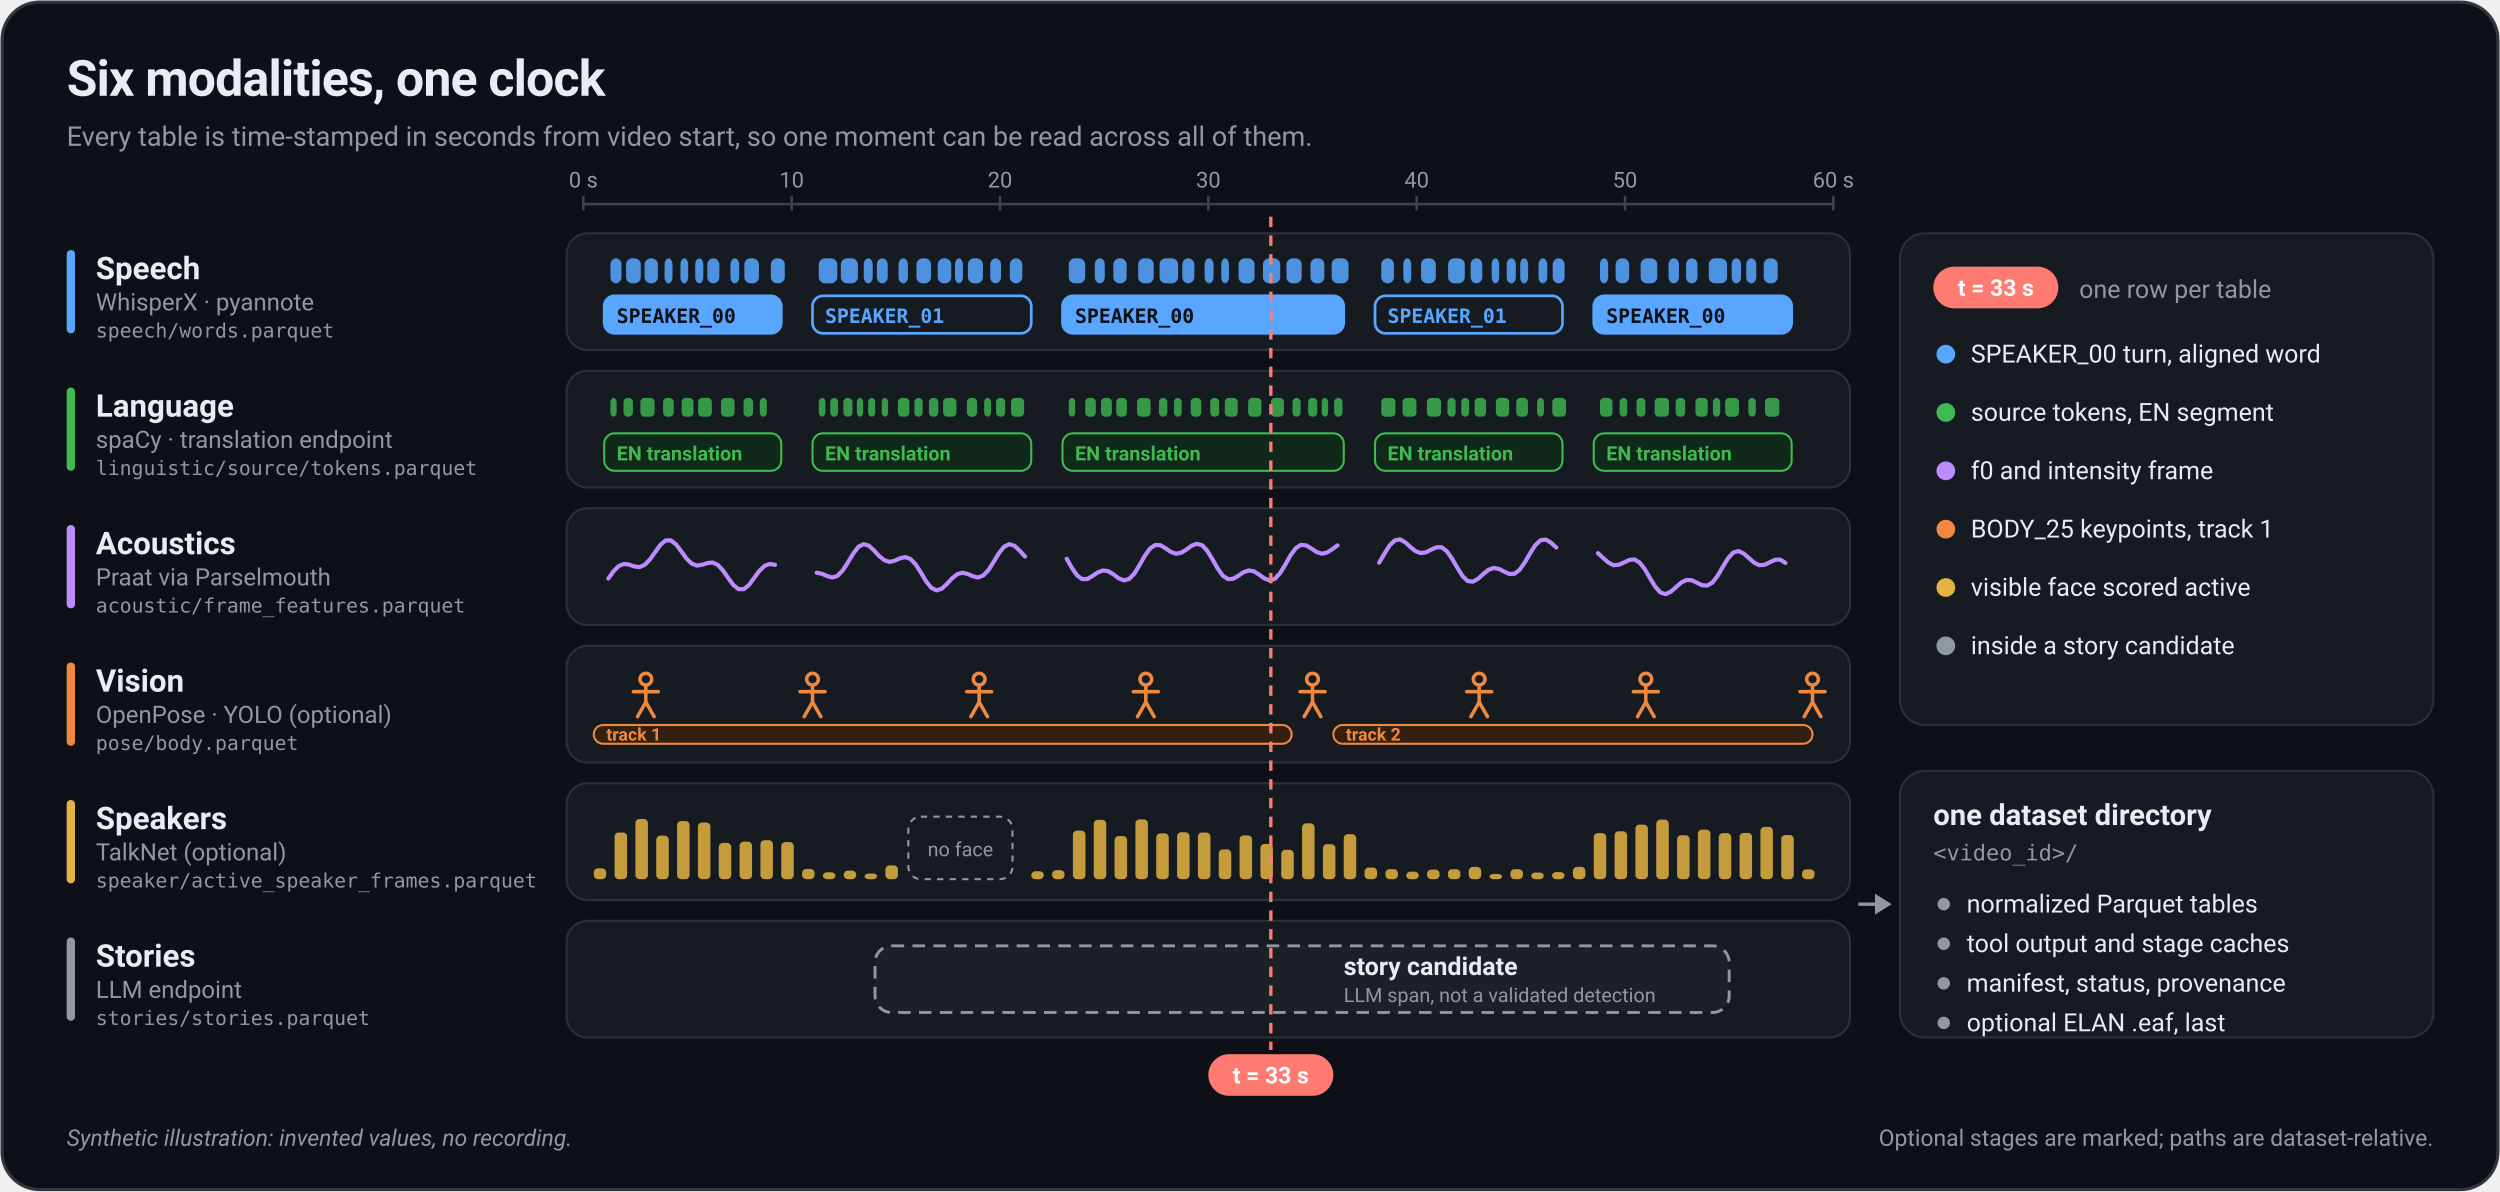
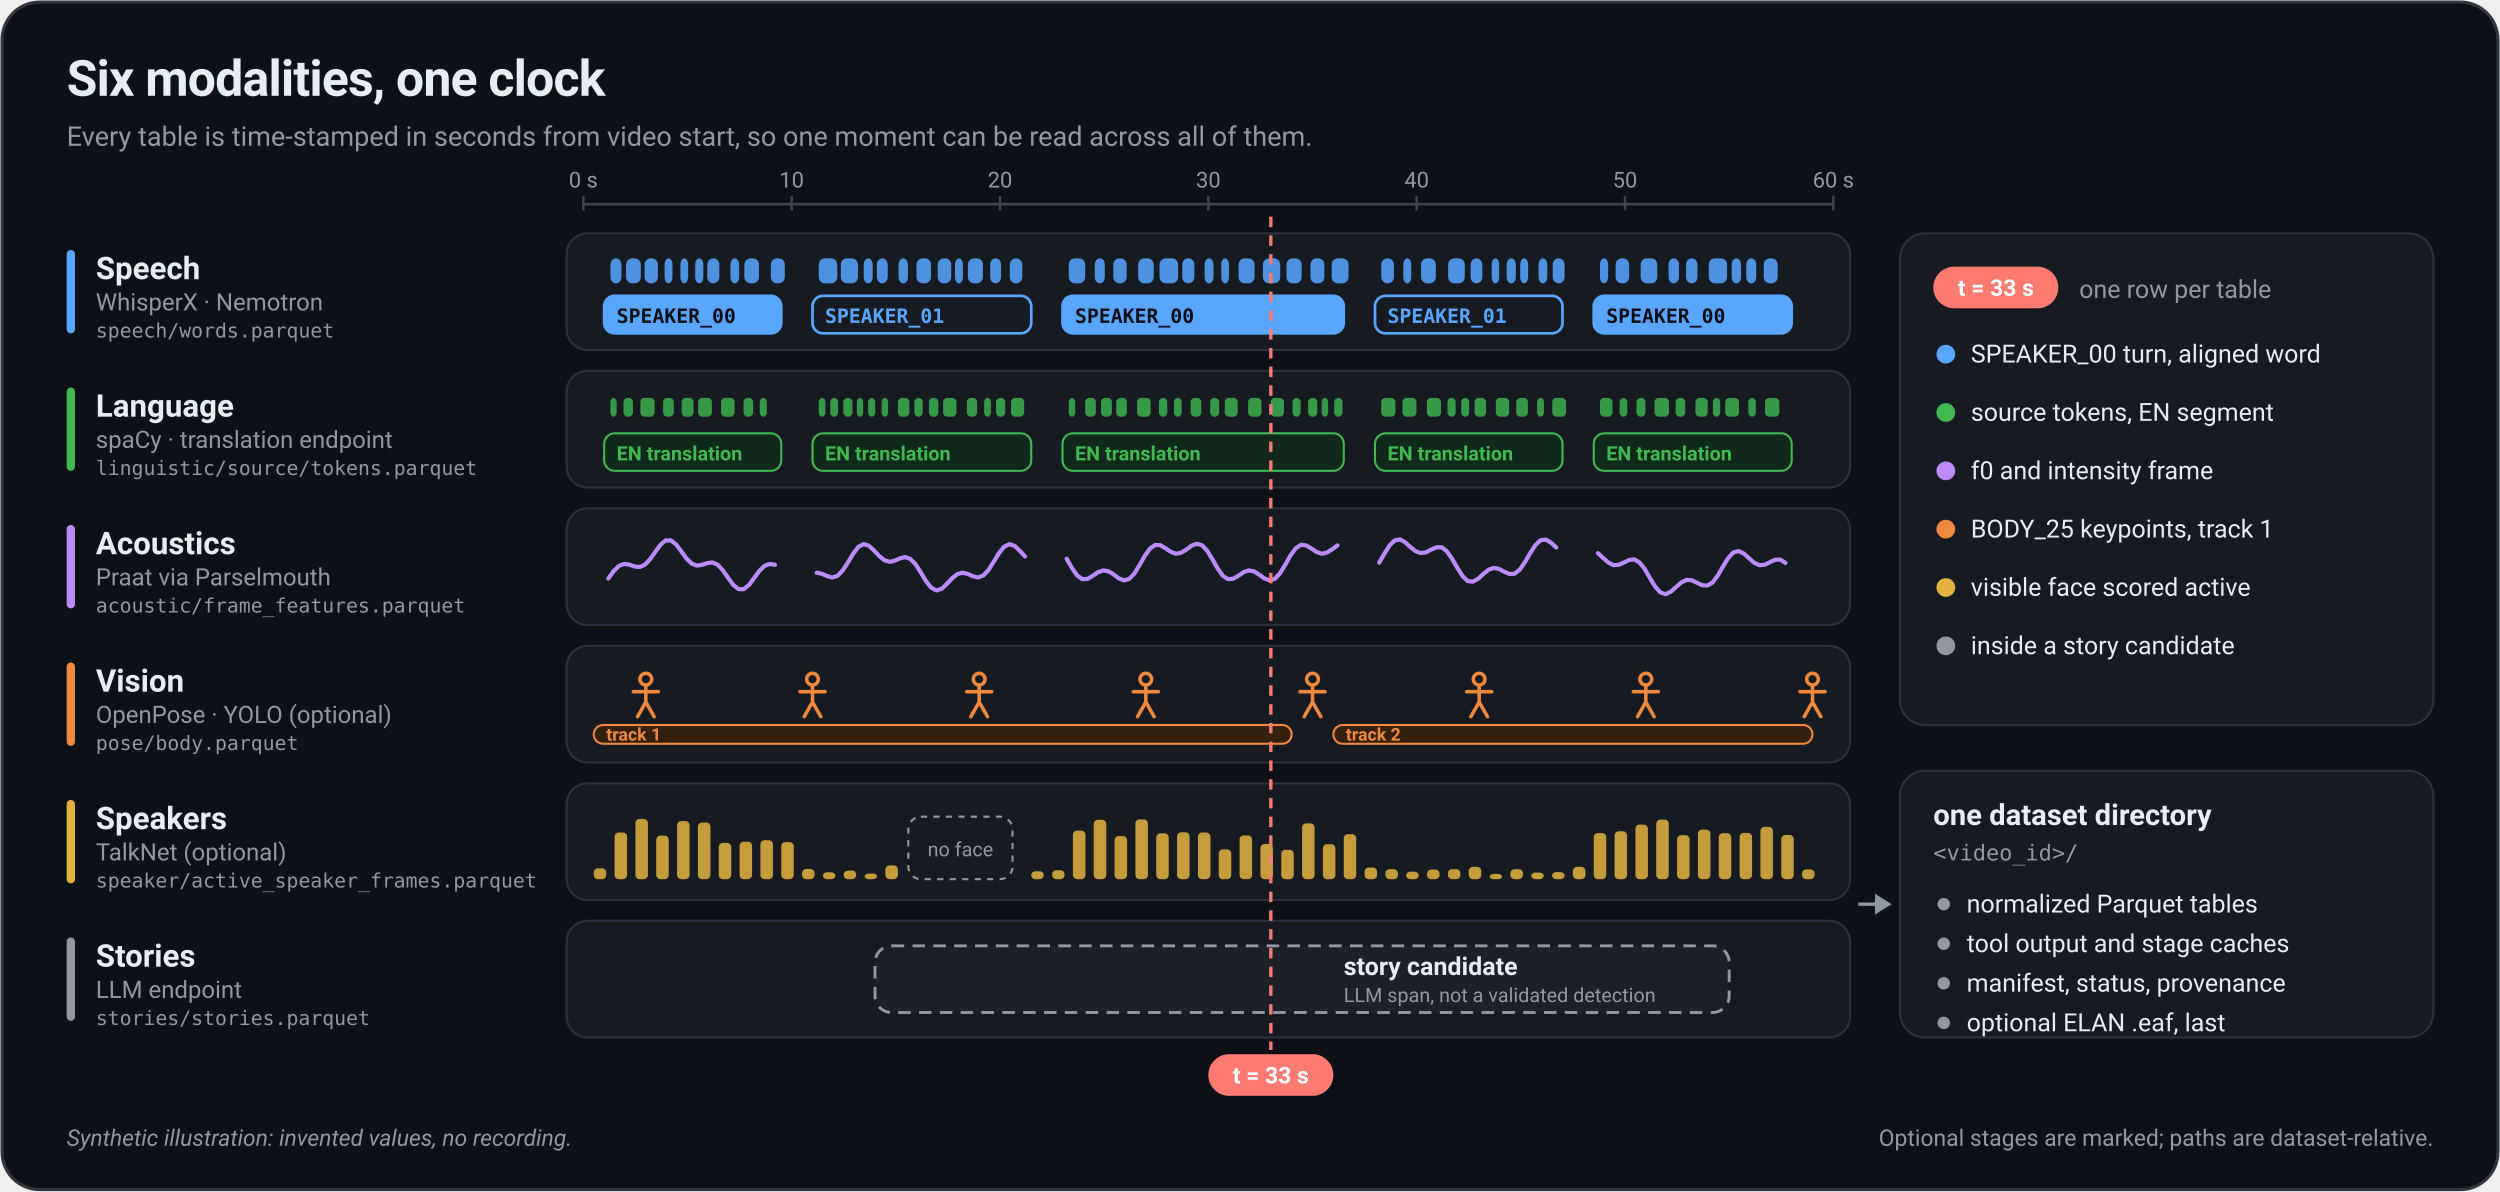
<svg xmlns="http://www.w3.org/2000/svg" viewBox="0 0 1200 572" width="1200" height="572" role="img" aria-labelledby="mod-t mod-d">
  <rect x="1" y="1" width="1198" height="570" rx="18" fill="#0d1117" stroke="#30363d" stroke-width="1.5" />
  <text x="32.0" y="46.0" font-family="system-ui, -apple-system, 'Segoe UI', Roboto, Helvetica, Arial, sans-serif" font-size="24" font-weight="700" fill="#e6edf3" text-anchor="start" letter-spacing="-0.4">Six modalities, one clock</text>
  <text x="32.0" y="70.0" font-family="system-ui, -apple-system, 'Segoe UI', Roboto, Helvetica, Arial, sans-serif" font-size="13" font-weight="400" fill="#9198a1" text-anchor="start">Every table is time-stamped in seconds from video start, so one moment can be read across all of them.</text>
  <path d="M280 98 H880" stroke="#3d444d" stroke-width="1.2" />
  <path d="M280 94 V101" stroke="#3d444d" stroke-width="1.2" />
  <text x="280.0" y="90.0" font-family="system-ui, -apple-system, 'Segoe UI', Roboto, Helvetica, Arial, sans-serif" font-size="10.5" font-weight="400" fill="#9198a1" text-anchor="middle">0 s</text>
  <path d="M380 94 V101" stroke="#3d444d" stroke-width="1.2" />
  <text x="380.0" y="90.0" font-family="system-ui, -apple-system, 'Segoe UI', Roboto, Helvetica, Arial, sans-serif" font-size="10.5" font-weight="400" fill="#9198a1" text-anchor="middle">10</text>
  <path d="M480 94 V101" stroke="#3d444d" stroke-width="1.2" />
  <text x="480.0" y="90.0" font-family="system-ui, -apple-system, 'Segoe UI', Roboto, Helvetica, Arial, sans-serif" font-size="10.5" font-weight="400" fill="#9198a1" text-anchor="middle">20</text>
  <path d="M580 94 V101" stroke="#3d444d" stroke-width="1.2" />
  <text x="580.0" y="90.0" font-family="system-ui, -apple-system, 'Segoe UI', Roboto, Helvetica, Arial, sans-serif" font-size="10.5" font-weight="400" fill="#9198a1" text-anchor="middle">30</text>
  <path d="M680 94 V101" stroke="#3d444d" stroke-width="1.2" />
  <text x="680.0" y="90.0" font-family="system-ui, -apple-system, 'Segoe UI', Roboto, Helvetica, Arial, sans-serif" font-size="10.5" font-weight="400" fill="#9198a1" text-anchor="middle">40</text>
  <path d="M780 94 V101" stroke="#3d444d" stroke-width="1.2" />
  <text x="780.0" y="90.0" font-family="system-ui, -apple-system, 'Segoe UI', Roboto, Helvetica, Arial, sans-serif" font-size="10.5" font-weight="400" fill="#9198a1" text-anchor="middle">50</text>
  <path d="M880 94 V101" stroke="#3d444d" stroke-width="1.2" />
  <text x="880.0" y="90.0" font-family="system-ui, -apple-system, 'Segoe UI', Roboto, Helvetica, Arial, sans-serif" font-size="10.5" font-weight="400" fill="#9198a1" text-anchor="middle">60 s</text>
  <rect x="32" y="120" width="4" height="40" rx="2" fill="#58a6ff" />
  <text x="46.0" y="134.0" font-family="system-ui, -apple-system, 'Segoe UI', Roboto, Helvetica, Arial, sans-serif" font-size="15" font-weight="700" fill="#e6edf3" text-anchor="start">Speech</text>
-   <text x="46.0" y="149.0" font-family="system-ui, -apple-system, 'Segoe UI', Roboto, Helvetica, Arial, sans-serif" font-size="11.5" font-weight="400" fill="#9198a1" text-anchor="start">WhisperX · pyannote</text>
+   <text x="46.0" y="149.0" font-family="system-ui, -apple-system, 'Segoe UI', Roboto, Helvetica, Arial, sans-serif" font-size="11.5" font-weight="400" fill="#9198a1" text-anchor="start">WhisperX · Nemotron</text>
  <text x="46.0" y="162.0" font-family="ui-monospace, SFMono-Regular, 'SF Mono', Menlo, Consolas, monospace" font-size="9.5" font-weight="400" fill="#9198a1" text-anchor="start">speech/words.parquet</text>
  <rect x="272" y="112" width="616" height="56" rx="10" fill="#161b22" stroke="#2a313c" stroke-width="1" />
  <rect x="293.0" y="124" width="5.3" height="12" rx="3" fill="#58a6ff" opacity="0.85" />
  <rect x="300.5" y="124" width="7.1" height="12" rx="3" fill="#58a6ff" opacity="0.85" />
  <rect x="309.4" y="124" width="6.4" height="12" rx="3" fill="#58a6ff" opacity="0.85" />
  <rect x="319.0" y="124" width="3.8" height="12" rx="3" fill="#58a6ff" opacity="0.85" />
  <rect x="326.6" y="124" width="3.7" height="12" rx="3" fill="#58a6ff" opacity="0.85" />
  <rect x="333.7" y="124" width="3.9" height="12" rx="3" fill="#58a6ff" opacity="0.85" />
  <rect x="339.5" y="124" width="5.8" height="12" rx="3" fill="#58a6ff" opacity="0.85" />
  <rect x="350.6" y="124" width="4.2" height="12" rx="3" fill="#58a6ff" opacity="0.85" />
  <rect x="357.3" y="124" width="7.0" height="12" rx="3" fill="#58a6ff" opacity="0.85" />
  <rect x="370.0" y="124" width="6.7" height="12" rx="3" fill="#58a6ff" opacity="0.85" />
  <rect x="290.0" y="142" width="85.0" height="18" rx="5" fill="#58a6ff" stroke="#58a6ff" stroke-width="1.3" />
  <text x="296.0" y="155.0" font-family="ui-monospace, SFMono-Regular, 'SF Mono', Menlo, Consolas, monospace" font-size="9.5" font-weight="700" fill="#0d1117" text-anchor="start">SPEAKER_00</text>
  <rect x="393.0" y="124" width="8.9" height="12" rx="3" fill="#58a6ff" opacity="0.85" />
  <rect x="403.6" y="124" width="8.2" height="12" rx="3" fill="#58a6ff" opacity="0.85" />
  <rect x="414.6" y="124" width="4.3" height="12" rx="3" fill="#58a6ff" opacity="0.85" />
  <rect x="420.9" y="124" width="5.2" height="12" rx="3" fill="#58a6ff" opacity="0.85" />
  <rect x="431.3" y="124" width="4.5" height="12" rx="3" fill="#58a6ff" opacity="0.85" />
  <rect x="439.9" y="124" width="7.0" height="12" rx="3" fill="#58a6ff" opacity="0.85" />
  <rect x="450.1" y="124" width="6.5" height="12" rx="3" fill="#58a6ff" opacity="0.85" />
  <rect x="458.4" y="124" width="3.8" height="12" rx="3" fill="#58a6ff" opacity="0.85" />
  <rect x="464.6" y="124" width="7.2" height="12" rx="3" fill="#58a6ff" opacity="0.85" />
  <rect x="475.3" y="124" width="5.2" height="12" rx="3" fill="#58a6ff" opacity="0.85" />
  <rect x="484.7" y="124" width="6.0" height="12" rx="3" fill="#58a6ff" opacity="0.85" />
  <rect x="390.0" y="142" width="105.0" height="18" rx="5" fill="none" stroke="#58a6ff" stroke-width="1.3" />
  <text x="396.0" y="155.0" font-family="ui-monospace, SFMono-Regular, 'SF Mono', Menlo, Consolas, monospace" font-size="9.5" font-weight="700" fill="#58a6ff" text-anchor="start">SPEAKER_01</text>
  <rect x="513.0" y="124" width="7.9" height="12" rx="3" fill="#58a6ff" opacity="0.85" />
  <rect x="525.5" y="124" width="4.8" height="12" rx="3" fill="#58a6ff" opacity="0.85" />
  <rect x="534.4" y="124" width="6.4" height="12" rx="3" fill="#58a6ff" opacity="0.85" />
  <rect x="546.3" y="124" width="7.5" height="12" rx="3" fill="#58a6ff" opacity="0.85" />
  <rect x="556.6" y="124" width="8.9" height="12" rx="3" fill="#58a6ff" opacity="0.85" />
  <rect x="567.5" y="124" width="5.8" height="12" rx="3" fill="#58a6ff" opacity="0.85" />
  <rect x="578.2" y="124" width="4.3" height="12" rx="3" fill="#58a6ff" opacity="0.85" />
  <rect x="586.2" y="124" width="3.7" height="12" rx="3" fill="#58a6ff" opacity="0.85" />
  <rect x="594.5" y="124" width="7.7" height="12" rx="3" fill="#58a6ff" opacity="0.85" />
  <rect x="606.2" y="124" width="8.3" height="12" rx="3" fill="#58a6ff" opacity="0.85" />
  <rect x="617.5" y="124" width="7.3" height="12" rx="3" fill="#58a6ff" opacity="0.85" />
  <rect x="629.0" y="124" width="6.7" height="12" rx="3" fill="#58a6ff" opacity="0.85" />
  <rect x="639.2" y="124" width="8.1" height="12" rx="3" fill="#58a6ff" opacity="0.85" />
  <rect x="510.0" y="142" width="135.0" height="18" rx="5" fill="#58a6ff" stroke="#58a6ff" stroke-width="1.3" />
  <text x="516.0" y="155.0" font-family="ui-monospace, SFMono-Regular, 'SF Mono', Menlo, Consolas, monospace" font-size="9.5" font-weight="700" fill="#0d1117" text-anchor="start">SPEAKER_00</text>
  <rect x="663.0" y="124" width="6.1" height="12" rx="3" fill="#58a6ff" opacity="0.85" />
  <rect x="673.6" y="124" width="3.8" height="12" rx="3" fill="#58a6ff" opacity="0.85" />
  <rect x="682.1" y="124" width="7.1" height="12" rx="3" fill="#58a6ff" opacity="0.85" />
  <rect x="695.1" y="124" width="8.0" height="12" rx="3" fill="#58a6ff" opacity="0.85" />
  <rect x="705.9" y="124" width="5.6" height="12" rx="3" fill="#58a6ff" opacity="0.85" />
  <rect x="716.0" y="124" width="3.6" height="12" rx="3" fill="#58a6ff" opacity="0.85" />
  <rect x="723.2" y="124" width="4.4" height="12" rx="3" fill="#58a6ff" opacity="0.85" />
  <rect x="729.7" y="124" width="3.8" height="12" rx="3" fill="#58a6ff" opacity="0.85" />
  <rect x="738.5" y="124" width="4.2" height="12" rx="3" fill="#58a6ff" opacity="0.85" />
  <rect x="745.3" y="124" width="5.7" height="12" rx="3" fill="#58a6ff" opacity="0.85" />
  <rect x="660.0" y="142" width="90.0" height="18" rx="5" fill="none" stroke="#58a6ff" stroke-width="1.3" />
  <text x="666.0" y="155.0" font-family="ui-monospace, SFMono-Regular, 'SF Mono', Menlo, Consolas, monospace" font-size="9.5" font-weight="700" fill="#58a6ff" text-anchor="start">SPEAKER_01</text>
  <rect x="768.0" y="124" width="3.9" height="12" rx="3" fill="#58a6ff" opacity="0.85" />
  <rect x="775.5" y="124" width="6.5" height="12" rx="3" fill="#58a6ff" opacity="0.85" />
  <rect x="787.5" y="124" width="8.0" height="12" rx="3" fill="#58a6ff" opacity="0.85" />
  <rect x="800.9" y="124" width="5.0" height="12" rx="3" fill="#58a6ff" opacity="0.85" />
  <rect x="809.3" y="124" width="5.5" height="12" rx="3" fill="#58a6ff" opacity="0.85" />
  <rect x="820.2" y="124" width="8.8" height="12" rx="3" fill="#58a6ff" opacity="0.85" />
  <rect x="831.2" y="124" width="4.5" height="12" rx="3" fill="#58a6ff" opacity="0.85" />
  <rect x="838.2" y="124" width="4.8" height="12" rx="3" fill="#58a6ff" opacity="0.85" />
  <rect x="846.6" y="124" width="6.7" height="12" rx="3" fill="#58a6ff" opacity="0.85" />
  <rect x="765.0" y="142" width="95.0" height="18" rx="5" fill="#58a6ff" stroke="#58a6ff" stroke-width="1.3" />
  <text x="771.0" y="155.0" font-family="ui-monospace, SFMono-Regular, 'SF Mono', Menlo, Consolas, monospace" font-size="9.5" font-weight="700" fill="#0d1117" text-anchor="start">SPEAKER_00</text>
  <rect x="32" y="186" width="4" height="40" rx="2" fill="#3fb950" />
  <text x="46.0" y="200.0" font-family="system-ui, -apple-system, 'Segoe UI', Roboto, Helvetica, Arial, sans-serif" font-size="15" font-weight="700" fill="#e6edf3" text-anchor="start">Language</text>
  <text x="46.0" y="215.0" font-family="system-ui, -apple-system, 'Segoe UI', Roboto, Helvetica, Arial, sans-serif" font-size="11.5" font-weight="400" fill="#9198a1" text-anchor="start">spaCy · translation endpoint</text>
  <text x="46.0" y="228.0" font-family="ui-monospace, SFMono-Regular, 'SF Mono', Menlo, Consolas, monospace" font-size="9.5" font-weight="400" fill="#9198a1" text-anchor="start">linguistic/source/tokens.parquet</text>
  <rect x="272" y="178" width="616" height="56" rx="10" fill="#161b22" stroke="#2a313c" stroke-width="1" />
  <rect x="293.0" y="191" width="3.0" height="9" rx="2" fill="#3fb950" opacity="0.8" />
  <rect x="299.3" y="191" width="4.5" height="9" rx="2" fill="#3fb950" opacity="0.8" />
  <rect x="307.4" y="191" width="6.8" height="9" rx="2" fill="#3fb950" opacity="0.8" />
  <rect x="318.3" y="191" width="5.1" height="9" rx="2" fill="#3fb950" opacity="0.8" />
  <rect x="327.2" y="191" width="5.7" height="9" rx="2" fill="#3fb950" opacity="0.8" />
  <rect x="335.1" y="191" width="6.6" height="9" rx="2" fill="#3fb950" opacity="0.8" />
  <rect x="346.1" y="191" width="6.5" height="9" rx="2" fill="#3fb950" opacity="0.8" />
  <rect x="356.9" y="191" width="4.6" height="9" rx="2" fill="#3fb950" opacity="0.8" />
  <rect x="364.7" y="191" width="3.4" height="9" rx="2" fill="#3fb950" opacity="0.8" />
  <rect x="290.0" y="208" width="85.0" height="18" rx="5" fill="#10291a" stroke="#3fb950" stroke-width="1" />
  <text x="296.0" y="221.0" font-family="system-ui, -apple-system, 'Segoe UI', Roboto, Helvetica, Arial, sans-serif" font-size="9.5" font-weight="600" fill="#3fb950" text-anchor="start">EN translation</text>
  <rect x="393.0" y="191" width="3.2" height="9" rx="2" fill="#3fb950" opacity="0.8" />
  <rect x="398.5" y="191" width="3.8" height="9" rx="2" fill="#3fb950" opacity="0.8" />
  <rect x="404.8" y="191" width="4.4" height="9" rx="2" fill="#3fb950" opacity="0.8" />
  <rect x="411.3" y="191" width="3.0" height="9" rx="2" fill="#3fb950" opacity="0.8" />
  <rect x="416.7" y="191" width="3.4" height="9" rx="2" fill="#3fb950" opacity="0.8" />
  <rect x="423.2" y="191" width="3.1" height="9" rx="2" fill="#3fb950" opacity="0.8" />
  <rect x="431.0" y="191" width="5.5" height="9" rx="2" fill="#3fb950" opacity="0.8" />
  <rect x="438.9" y="191" width="4.0" height="9" rx="2" fill="#3fb950" opacity="0.8" />
  <rect x="445.9" y="191" width="4.5" height="9" rx="2" fill="#3fb950" opacity="0.8" />
  <rect x="452.7" y="191" width="6.4" height="9" rx="2" fill="#3fb950" opacity="0.8" />
  <rect x="464.1" y="191" width="4.9" height="9" rx="2" fill="#3fb950" opacity="0.8" />
  <rect x="472.4" y="191" width="3.3" height="9" rx="2" fill="#3fb950" opacity="0.8" />
  <rect x="478.1" y="191" width="4.4" height="9" rx="2" fill="#3fb950" opacity="0.8" />
  <rect x="485.3" y="191" width="6.3" height="9" rx="2" fill="#3fb950" opacity="0.8" />
  <rect x="390.0" y="208" width="105.0" height="18" rx="5" fill="#10291a" stroke="#3fb950" stroke-width="1" />
  <text x="396.0" y="221.0" font-family="system-ui, -apple-system, 'Segoe UI', Roboto, Helvetica, Arial, sans-serif" font-size="9.5" font-weight="600" fill="#3fb950" text-anchor="start">EN translation</text>
  <rect x="513.0" y="191" width="3.1" height="9" rx="2" fill="#3fb950" opacity="0.8" />
  <rect x="520.9" y="191" width="5.1" height="9" rx="2" fill="#3fb950" opacity="0.8" />
  <rect x="528.5" y="191" width="5.2" height="9" rx="2" fill="#3fb950" opacity="0.8" />
  <rect x="535.8" y="191" width="5.1" height="9" rx="2" fill="#3fb950" opacity="0.8" />
  <rect x="545.8" y="191" width="6.5" height="9" rx="2" fill="#3fb950" opacity="0.8" />
  <rect x="556.3" y="191" width="4.0" height="9" rx="2" fill="#3fb950" opacity="0.8" />
  <rect x="563.5" y="191" width="3.7" height="9" rx="2" fill="#3fb950" opacity="0.8" />
  <rect x="571.5" y="191" width="5.1" height="9" rx="2" fill="#3fb950" opacity="0.8" />
  <rect x="580.9" y="191" width="4.3" height="9" rx="2" fill="#3fb950" opacity="0.8" />
  <rect x="587.9" y="191" width="6.2" height="9" rx="2" fill="#3fb950" opacity="0.8" />
  <rect x="599.1" y="191" width="6.4" height="9" rx="2" fill="#3fb950" opacity="0.8" />
  <rect x="610.0" y="191" width="6.3" height="9" rx="2" fill="#3fb950" opacity="0.8" />
  <rect x="620.4" y="191" width="3.9" height="9" rx="2" fill="#3fb950" opacity="0.8" />
  <rect x="627.9" y="191" width="4.4" height="9" rx="2" fill="#3fb950" opacity="0.8" />
  <rect x="634.4" y="191" width="3.1" height="9" rx="2" fill="#3fb950" opacity="0.8" />
  <rect x="640.4" y="191" width="4.0" height="9" rx="2" fill="#3fb950" opacity="0.8" />
  <rect x="510.0" y="208" width="135.0" height="18" rx="5" fill="#10291a" stroke="#3fb950" stroke-width="1" />
  <text x="516.0" y="221.0" font-family="system-ui, -apple-system, 'Segoe UI', Roboto, Helvetica, Arial, sans-serif" font-size="9.5" font-weight="600" fill="#3fb950" text-anchor="start">EN translation</text>
  <rect x="663.0" y="191" width="6.8" height="9" rx="2" fill="#3fb950" opacity="0.8" />
  <rect x="673.2" y="191" width="6.7" height="9" rx="2" fill="#3fb950" opacity="0.8" />
  <rect x="684.9" y="191" width="6.8" height="9" rx="2" fill="#3fb950" opacity="0.8" />
  <rect x="694.8" y="191" width="3.9" height="9" rx="2" fill="#3fb950" opacity="0.8" />
  <rect x="701.4" y="191" width="3.8" height="9" rx="2" fill="#3fb950" opacity="0.8" />
  <rect x="707.8" y="191" width="5.5" height="9" rx="2" fill="#3fb950" opacity="0.8" />
  <rect x="718.0" y="191" width="6.4" height="9" rx="2" fill="#3fb950" opacity="0.8" />
  <rect x="727.8" y="191" width="5.6" height="9" rx="2" fill="#3fb950" opacity="0.8" />
  <rect x="737.8" y="191" width="3.3" height="9" rx="2" fill="#3fb950" opacity="0.8" />
  <rect x="745.1" y="191" width="6.6" height="9" rx="2" fill="#3fb950" opacity="0.8" />
  <rect x="660.0" y="208" width="90.0" height="18" rx="5" fill="#10291a" stroke="#3fb950" stroke-width="1" />
  <text x="666.0" y="221.0" font-family="system-ui, -apple-system, 'Segoe UI', Roboto, Helvetica, Arial, sans-serif" font-size="9.5" font-weight="600" fill="#3fb950" text-anchor="start">EN translation</text>
  <rect x="768.0" y="191" width="6.0" height="9" rx="2" fill="#3fb950" opacity="0.8" />
  <rect x="777.4" y="191" width="3.7" height="9" rx="2" fill="#3fb950" opacity="0.8" />
  <rect x="785.5" y="191" width="4.3" height="9" rx="2" fill="#3fb950" opacity="0.8" />
  <rect x="794.2" y="191" width="6.9" height="9" rx="2" fill="#3fb950" opacity="0.8" />
  <rect x="804.3" y="191" width="4.6" height="9" rx="2" fill="#3fb950" opacity="0.8" />
  <rect x="813.8" y="191" width="5.9" height="9" rx="2" fill="#3fb950" opacity="0.8" />
  <rect x="822.2" y="191" width="3.5" height="9" rx="2" fill="#3fb950" opacity="0.8" />
  <rect x="828.1" y="191" width="6.6" height="9" rx="2" fill="#3fb950" opacity="0.8" />
  <rect x="839.2" y="191" width="3.6" height="9" rx="2" fill="#3fb950" opacity="0.8" />
  <rect x="847.2" y="191" width="6.9" height="9" rx="2" fill="#3fb950" opacity="0.8" />
  <rect x="765.0" y="208" width="95.0" height="18" rx="5" fill="#10291a" stroke="#3fb950" stroke-width="1" />
  <text x="771.0" y="221.0" font-family="system-ui, -apple-system, 'Segoe UI', Roboto, Helvetica, Arial, sans-serif" font-size="9.5" font-weight="600" fill="#3fb950" text-anchor="start">EN translation</text>
  <rect x="32" y="252" width="4" height="40" rx="2" fill="#bc8cff" />
  <text x="46.0" y="266.0" font-family="system-ui, -apple-system, 'Segoe UI', Roboto, Helvetica, Arial, sans-serif" font-size="15" font-weight="700" fill="#e6edf3" text-anchor="start">Acoustics</text>
  <text x="46.0" y="281.0" font-family="system-ui, -apple-system, 'Segoe UI', Roboto, Helvetica, Arial, sans-serif" font-size="11.5" font-weight="400" fill="#9198a1" text-anchor="start">Praat via Parselmouth</text>
  <text x="46.0" y="294.0" font-family="ui-monospace, SFMono-Regular, 'SF Mono', Menlo, Consolas, monospace" font-size="9.5" font-weight="400" fill="#9198a1" text-anchor="start">acoustic/frame_features.parquet</text>
  <rect x="272" y="244" width="616" height="56" rx="10" fill="#161b22" stroke="#2a313c" stroke-width="1" />
  <polyline points="292.0,277.7 294.5,274.2 297.0,271.7 299.5,270.7 302.0,271.0 304.5,271.9 307.0,272.2 309.5,271.1 312.0,268.5 314.5,265.0 317.0,261.5 319.5,259.4 322.0,259.4 324.5,261.3 327.0,264.6 329.5,268.1 332.0,270.5 334.5,271.5 337.0,271.1 339.5,270.3 342.0,270.0 344.5,271.1 347.0,273.8 349.5,277.4 352.0,280.8 354.5,282.8 357.0,282.8 359.5,280.8 362.0,277.4 364.5,274.0 367.0,271.6 369.5,270.7 372.0,271.1" fill="none" stroke="#bc8cff" stroke-width="2" stroke-linejoin="round" stroke-linecap="round" />
  <polyline points="392.0,274.9 394.5,275.4 397.0,276.5 399.5,277.2 402.0,276.4 404.5,273.8 407.0,270.0 409.5,265.8 412.0,262.5 414.5,261.2 417.0,261.9 419.5,264.2 422.0,266.9 424.5,268.9 427.0,269.7 429.5,269.1 432.0,268.0 434.5,267.4 437.0,268.3 439.5,270.9 442.0,274.8 444.5,279.0 447.0,282.1 449.5,283.4 452.0,282.6 454.5,280.3 457.0,277.6 459.5,275.6 462.0,274.9 464.5,275.5 467.0,276.6 469.5,277.2 472.0,276.2 474.5,273.6 477.0,269.6 479.5,265.5 482.0,262.4 484.5,261.2 487.0,262.0 489.5,264.4 492.0,267.1" fill="none" stroke="#bc8cff" stroke-width="2" stroke-linejoin="round" stroke-linecap="round" />
  <polyline points="512.0,268.2 514.5,272.6 517.0,276.2 519.5,278.0 522.0,277.9 524.5,276.4 527.0,274.7 529.5,273.8 532.0,274.2 534.5,275.7 537.0,277.6 539.5,278.6 542.0,277.9 544.5,275.3 547.0,271.2 549.5,266.8 552.0,263.3 554.5,261.6 557.0,261.7 559.5,263.2 562.0,264.9 564.5,265.8 567.0,265.3 569.5,263.8 572.0,261.9 574.5,261.0 577.0,261.7 579.5,264.4 582.0,268.5 584.5,272.9 587.0,276.4 589.5,278.0 592.0,277.8 594.5,276.3 597.0,274.6 599.5,273.8 602.0,274.3 604.5,275.9 607.0,277.7 609.5,278.6 612.0,277.8 614.5,275.0 617.0,270.9 619.5,266.5 622.0,263.1 624.5,261.5 627.0,261.8 629.5,263.3 632.0,265.0 634.5,265.8 637.0,265.2 639.5,263.6 642.0,261.8" fill="none" stroke="#bc8cff" stroke-width="2" stroke-linejoin="round" stroke-linecap="round" />
  <polyline points="662.0,270.1 664.5,265.8 667.0,261.8 669.5,259.4 672.0,258.9 674.5,260.3 677.0,262.6 679.5,264.6 682.0,265.5 684.5,265.1 687.0,263.8 689.5,262.7 692.0,262.7 694.5,264.6 697.0,268.2 699.5,272.5 702.0,276.5 704.5,278.9 707.0,279.2 709.5,277.8 712.0,275.5 714.5,273.5 717.0,272.6 719.5,273.1 722.0,274.4 724.5,275.5 727.0,275.4 729.5,273.4 732.0,269.8 734.5,265.5 737.0,261.6 739.5,259.3 742.0,259.0 744.5,260.5 747.0,262.8" fill="none" stroke="#bc8cff" stroke-width="2" stroke-linejoin="round" stroke-linecap="round" />
  <polyline points="767.0,265.5 769.5,267.8 772.0,270.0 774.5,271.3 777.0,271.1 779.5,270.0 782.0,268.8 784.5,268.5 787.0,270.0 789.5,273.2 792.0,277.5 794.5,281.6 797.0,284.4 799.5,285.2 802.0,284.0 804.5,281.8 807.0,279.6 809.5,278.4 812.0,278.5 814.5,279.7 817.0,280.9 819.5,281.1 822.0,279.6 824.5,276.3 827.0,272.0 829.5,267.9 832.0,265.2 834.5,264.5 837.0,265.7 839.5,267.9 842.0,270.1 844.5,271.3 847.0,271.1 849.5,269.9 852.0,268.7 854.5,268.6 857.0,270.2" fill="none" stroke="#bc8cff" stroke-width="2" stroke-linejoin="round" stroke-linecap="round" />
  <rect x="32" y="318" width="4" height="40" rx="2" fill="#f0883e" />
  <text x="46.0" y="332.0" font-family="system-ui, -apple-system, 'Segoe UI', Roboto, Helvetica, Arial, sans-serif" font-size="15" font-weight="700" fill="#e6edf3" text-anchor="start">Vision</text>
  <text x="46.0" y="347.0" font-family="system-ui, -apple-system, 'Segoe UI', Roboto, Helvetica, Arial, sans-serif" font-size="11.5" font-weight="400" fill="#9198a1" text-anchor="start">OpenPose · YOLO (optional)</text>
  <text x="46.0" y="360.0" font-family="ui-monospace, SFMono-Regular, 'SF Mono', Menlo, Consolas, monospace" font-size="9.5" font-weight="400" fill="#9198a1" text-anchor="start">pose/body.parquet</text>
  <rect x="272" y="310" width="616" height="56" rx="10" fill="#161b22" stroke="#2a313c" stroke-width="1" />
  <g stroke="#f0883e" stroke-width="1.7" stroke-linecap="round" fill="none">
    <circle cx="310" cy="326" r="2.8" />
    <path d="M310 329 V337 M304 332 L316 332 M310 337 L306 344 M310 337 L314 344" />
  </g>
  <g stroke="#f0883e" stroke-width="1.7" stroke-linecap="round" fill="none">
    <circle cx="390" cy="326" r="2.8" />
    <path d="M390 329 V337 M384 332 L396 332 M390 337 L386 344 M390 337 L394 344" />
  </g>
  <g stroke="#f0883e" stroke-width="1.7" stroke-linecap="round" fill="none">
    <circle cx="470" cy="326" r="2.8" />
    <path d="M470 329 V337 M464 332 L476 332 M470 337 L466 344 M470 337 L474 344" />
  </g>
  <g stroke="#f0883e" stroke-width="1.7" stroke-linecap="round" fill="none">
    <circle cx="550" cy="326" r="2.8" />
    <path d="M550 329 V337 M544 332 L556 332 M550 337 L546 344 M550 337 L554 344" />
  </g>
  <g stroke="#f0883e" stroke-width="1.7" stroke-linecap="round" fill="none">
    <circle cx="630" cy="326" r="2.8" />
    <path d="M630 329 V337 M624 332 L636 332 M630 337 L626 344 M630 337 L634 344" />
  </g>
  <g stroke="#f0883e" stroke-width="1.7" stroke-linecap="round" fill="none">
    <circle cx="710" cy="326" r="2.8" />
    <path d="M710 329 V337 M704 332 L716 332 M710 337 L706 344 M710 337 L714 344" />
  </g>
  <g stroke="#f0883e" stroke-width="1.7" stroke-linecap="round" fill="none">
    <circle cx="790" cy="326" r="2.8" />
    <path d="M790 329 V337 M784 332 L796 332 M790 337 L786 344 M790 337 L794 344" />
  </g>
  <g stroke="#f0883e" stroke-width="1.7" stroke-linecap="round" fill="none">
    <circle cx="870" cy="326" r="2.8" />
    <path d="M870 329 V337 M864 332 L876 332 M870 337 L866 344 M870 337 L874 344" />
  </g>
  <rect x="285.0" y="348" width="335.0" height="9" rx="4.5" fill="#33200f" stroke="#f0883e" stroke-width="1" />
  <rect x="640.0" y="348" width="230.0" height="9" rx="4.5" fill="#33200f" stroke="#f0883e" stroke-width="1" />
  <text x="291.0" y="355.5" font-family="system-ui, -apple-system, 'Segoe UI', Roboto, Helvetica, Arial, sans-serif" font-size="8.5" font-weight="700" fill="#f0883e" text-anchor="start">track 1</text>
  <text x="646.0" y="355.5" font-family="system-ui, -apple-system, 'Segoe UI', Roboto, Helvetica, Arial, sans-serif" font-size="8.5" font-weight="700" fill="#f0883e" text-anchor="start">track 2</text>
  <rect x="32" y="384" width="4" height="40" rx="2" fill="#e3b341" />
  <text x="46.0" y="398.0" font-family="system-ui, -apple-system, 'Segoe UI', Roboto, Helvetica, Arial, sans-serif" font-size="15" font-weight="700" fill="#e6edf3" text-anchor="start">Speakers</text>
  <text x="46.0" y="413.0" font-family="system-ui, -apple-system, 'Segoe UI', Roboto, Helvetica, Arial, sans-serif" font-size="11.5" font-weight="400" fill="#9198a1" text-anchor="start">TalkNet (optional)</text>
  <text x="46.0" y="426.0" font-family="ui-monospace, SFMono-Regular, 'SF Mono', Menlo, Consolas, monospace" font-size="9.5" font-weight="400" fill="#9198a1" text-anchor="start">speaker/active_speaker_frames.parquet</text>
  <rect x="272" y="376" width="616" height="56" rx="10" fill="#161b22" stroke="#2a313c" stroke-width="1" />
  <rect x="285.0" y="416.8" width="6" height="5.2" rx="2" fill="#e3b341" opacity="0.85" />
  <rect x="295.0" y="399.6" width="6" height="22.4" rx="2" fill="#e3b341" opacity="0.85" />
  <rect x="305.0" y="393.1" width="6" height="28.9" rx="2" fill="#e3b341" opacity="0.85" />
  <rect x="315.0" y="401.1" width="6" height="20.9" rx="2" fill="#e3b341" opacity="0.85" />
  <rect x="325.0" y="394.1" width="6" height="27.9" rx="2" fill="#e3b341" opacity="0.85" />
  <rect x="335.0" y="394.8" width="6" height="27.2" rx="2" fill="#e3b341" opacity="0.85" />
  <rect x="345.0" y="404.6" width="6" height="17.4" rx="2" fill="#e3b341" opacity="0.85" />
  <rect x="355.0" y="404.0" width="6" height="18.0" rx="2" fill="#e3b341" opacity="0.85" />
  <rect x="365.0" y="403.3" width="6" height="18.7" rx="2" fill="#e3b341" opacity="0.85" />
  <rect x="375.0" y="404.2" width="6" height="17.8" rx="2" fill="#e3b341" opacity="0.85" />
  <rect x="385.0" y="417.1" width="6" height="4.9" rx="2" fill="#e3b341" opacity="0.85" />
  <rect x="395.0" y="418.7" width="6" height="3.3" rx="2" fill="#e3b341" opacity="0.85" />
  <rect x="405.0" y="417.9" width="6" height="4.1" rx="2" fill="#e3b341" opacity="0.85" />
  <rect x="415.0" y="419.3" width="6" height="2.7" rx="2" fill="#e3b341" opacity="0.85" />
  <rect x="425.0" y="415.4" width="6" height="6.6" rx="2" fill="#e3b341" opacity="0.85" />
  <rect x="495.0" y="418.2" width="6" height="3.8" rx="2" fill="#e3b341" opacity="0.85" />
  <rect x="505.0" y="417.7" width="6" height="4.3" rx="2" fill="#e3b341" opacity="0.85" />
  <rect x="515.0" y="398.7" width="6" height="23.3" rx="2" fill="#e3b341" opacity="0.85" />
  <rect x="525.0" y="393.5" width="6" height="28.5" rx="2" fill="#e3b341" opacity="0.85" />
  <rect x="535.0" y="401.3" width="6" height="20.7" rx="2" fill="#e3b341" opacity="0.85" />
  <rect x="545.0" y="393.3" width="6" height="28.7" rx="2" fill="#e3b341" opacity="0.85" />
  <rect x="555.0" y="400.0" width="6" height="22.0" rx="2" fill="#e3b341" opacity="0.85" />
  <rect x="565.0" y="399.5" width="6" height="22.5" rx="2" fill="#e3b341" opacity="0.85" />
  <rect x="575.0" y="399.6" width="6" height="22.4" rx="2" fill="#e3b341" opacity="0.85" />
  <rect x="585.0" y="407.7" width="6" height="14.3" rx="2" fill="#e3b341" opacity="0.85" />
  <rect x="595.0" y="401.0" width="6" height="21.0" rx="2" fill="#e3b341" opacity="0.85" />
  <rect x="605.0" y="405.1" width="6" height="16.9" rx="2" fill="#e3b341" opacity="0.85" />
  <rect x="615.0" y="407.9" width="6" height="14.1" rx="2" fill="#e3b341" opacity="0.85" />
  <rect x="625.0" y="395.2" width="6" height="26.8" rx="2" fill="#e3b341" opacity="0.85" />
  <rect x="635.0" y="405.2" width="6" height="16.8" rx="2" fill="#e3b341" opacity="0.85" />
  <rect x="645.0" y="400.4" width="6" height="21.6" rx="2" fill="#e3b341" opacity="0.85" />
  <rect x="655.0" y="416.4" width="6" height="5.6" rx="2" fill="#e3b341" opacity="0.85" />
  <rect x="665.0" y="417.2" width="6" height="4.8" rx="2" fill="#e3b341" opacity="0.85" />
  <rect x="675.0" y="418.4" width="6" height="3.6" rx="2" fill="#e3b341" opacity="0.85" />
  <rect x="685.0" y="417.4" width="6" height="4.6" rx="2" fill="#e3b341" opacity="0.85" />
  <rect x="695.0" y="417.2" width="6" height="4.8" rx="2" fill="#e3b341" opacity="0.85" />
  <rect x="705.0" y="416.1" width="6" height="5.9" rx="2" fill="#e3b341" opacity="0.85" />
  <rect x="715.0" y="419.5" width="6" height="2.5" rx="2" fill="#e3b341" opacity="0.85" />
  <rect x="725.0" y="417.2" width="6" height="4.8" rx="2" fill="#e3b341" opacity="0.85" />
  <rect x="735.0" y="418.8" width="6" height="3.2" rx="2" fill="#e3b341" opacity="0.85" />
  <rect x="745.0" y="418.6" width="6" height="3.4" rx="2" fill="#e3b341" opacity="0.85" />
  <rect x="755.0" y="416.1" width="6" height="5.9" rx="2" fill="#e3b341" opacity="0.85" />
  <rect x="765.0" y="399.9" width="6" height="22.1" rx="2" fill="#e3b341" opacity="0.85" />
  <rect x="775.0" y="399.0" width="6" height="23.0" rx="2" fill="#e3b341" opacity="0.85" />
  <rect x="785.0" y="395.8" width="6" height="26.2" rx="2" fill="#e3b341" opacity="0.85" />
  <rect x="795.0" y="393.4" width="6" height="28.6" rx="2" fill="#e3b341" opacity="0.85" />
  <rect x="805.0" y="400.9" width="6" height="21.1" rx="2" fill="#e3b341" opacity="0.85" />
  <rect x="815.0" y="398.2" width="6" height="23.8" rx="2" fill="#e3b341" opacity="0.85" />
  <rect x="825.0" y="399.9" width="6" height="22.1" rx="2" fill="#e3b341" opacity="0.85" />
  <rect x="835.0" y="399.8" width="6" height="22.2" rx="2" fill="#e3b341" opacity="0.85" />
  <rect x="845.0" y="396.9" width="6" height="25.1" rx="2" fill="#e3b341" opacity="0.85" />
  <rect x="855.0" y="400.8" width="6" height="21.2" rx="2" fill="#e3b341" opacity="0.85" />
  <rect x="865.0" y="417.3" width="6" height="4.7" rx="2" fill="#e3b341" opacity="0.85" />
  <rect x="436.0" y="392" width="50.0" height="30" rx="6" fill="none" stroke="#9198a1" stroke-width="1" stroke-dasharray="3 3" />
  <text x="461.0" y="411.0" font-family="system-ui, -apple-system, 'Segoe UI', Roboto, Helvetica, Arial, sans-serif" font-size="9.5" font-weight="400" fill="#9198a1" text-anchor="middle">no face</text>
  <rect x="32" y="450" width="4" height="40" rx="2" fill="#9198a1" />
  <text x="46.0" y="464.0" font-family="system-ui, -apple-system, 'Segoe UI', Roboto, Helvetica, Arial, sans-serif" font-size="15" font-weight="700" fill="#e6edf3" text-anchor="start">Stories</text>
  <text x="46.0" y="479.0" font-family="system-ui, -apple-system, 'Segoe UI', Roboto, Helvetica, Arial, sans-serif" font-size="11.5" font-weight="400" fill="#9198a1" text-anchor="start">LLM endpoint</text>
  <text x="46.0" y="492.0" font-family="ui-monospace, SFMono-Regular, 'SF Mono', Menlo, Consolas, monospace" font-size="9.5" font-weight="400" fill="#9198a1" text-anchor="start">stories/stories.parquet</text>
  <rect x="272" y="442" width="616" height="56" rx="10" fill="#161b22" stroke="#2a313c" stroke-width="1" />
  <rect x="420.0" y="454" width="410.0" height="32" rx="8" fill="#1c2128" stroke="#9198a1" stroke-width="1.4" stroke-dasharray="6 4" />
  <text x="645.0" y="468.0" font-family="system-ui, -apple-system, 'Segoe UI', Roboto, Helvetica, Arial, sans-serif" font-size="12" font-weight="700" fill="#e6edf3" text-anchor="start">story candidate</text>
  <text x="645.0" y="481.0" font-family="system-ui, -apple-system, 'Segoe UI', Roboto, Helvetica, Arial, sans-serif" font-size="9.5" font-weight="400" fill="#9198a1" text-anchor="start">LLM span, not a validated detection</text>
  <path d="M610.0 104 V504" stroke="#ff7b72" stroke-width="1.6" stroke-dasharray="5 4" />
  <rect x="580.0" y="506" width="60" height="20" rx="10" fill="#ff7b72" />
  <text x="610.0" y="520.0" font-family="system-ui, -apple-system, 'Segoe UI', Roboto, Helvetica, Arial, sans-serif" font-size="11" font-weight="700" fill="#ffffff" text-anchor="middle">t = 33 s</text>
  <rect x="912" y="112" width="256" height="236" rx="12" fill="#161b22" stroke="#2a313c" stroke-width="1" />
  <rect x="928" y="128" width="60" height="20" rx="10" fill="#ff7b72" />
  <text x="958.0" y="142.0" font-family="system-ui, -apple-system, 'Segoe UI', Roboto, Helvetica, Arial, sans-serif" font-size="11" font-weight="700" fill="#ffffff" text-anchor="middle">t = 33 s</text>
  <text x="998.0" y="143.0" font-family="system-ui, -apple-system, 'Segoe UI', Roboto, Helvetica, Arial, sans-serif" font-size="12" font-weight="400" fill="#9198a1" text-anchor="start">one row per table</text>
  <circle cx="934" cy="170" r="4.5" fill="#58a6ff" />
  <text x="946.0" y="174.0" font-family="system-ui, -apple-system, 'Segoe UI', Roboto, Helvetica, Arial, sans-serif" font-size="12" font-weight="400" fill="#e6edf3" text-anchor="start">SPEAKER_00 turn, aligned word</text>
  <circle cx="934" cy="198" r="4.5" fill="#3fb950" />
  <text x="946.0" y="202.0" font-family="system-ui, -apple-system, 'Segoe UI', Roboto, Helvetica, Arial, sans-serif" font-size="12" font-weight="400" fill="#e6edf3" text-anchor="start">source tokens, EN segment</text>
  <circle cx="934" cy="226" r="4.5" fill="#bc8cff" />
  <text x="946.0" y="230.0" font-family="system-ui, -apple-system, 'Segoe UI', Roboto, Helvetica, Arial, sans-serif" font-size="12" font-weight="400" fill="#e6edf3" text-anchor="start">f0 and intensity frame</text>
  <circle cx="934" cy="254" r="4.5" fill="#f0883e" />
  <text x="946.0" y="258.0" font-family="system-ui, -apple-system, 'Segoe UI', Roboto, Helvetica, Arial, sans-serif" font-size="12" font-weight="400" fill="#e6edf3" text-anchor="start">BODY_25 keypoints, track 1</text>
  <circle cx="934" cy="282" r="4.5" fill="#e3b341" />
  <text x="946.0" y="286.0" font-family="system-ui, -apple-system, 'Segoe UI', Roboto, Helvetica, Arial, sans-serif" font-size="12" font-weight="400" fill="#e6edf3" text-anchor="start">visible face scored active</text>
  <circle cx="934" cy="310" r="4.5" fill="#9198a1" />
  <text x="946.0" y="314.0" font-family="system-ui, -apple-system, 'Segoe UI', Roboto, Helvetica, Arial, sans-serif" font-size="12" font-weight="400" fill="#e6edf3" text-anchor="start">inside a story candidate</text>
  <rect x="912" y="370" width="256" height="128" rx="12" fill="#161b22" stroke="#2a313c" stroke-width="1" />
  <path d="M892 434.0 H906" stroke="#9198a1" stroke-width="1.6" />
  <path d="M900 429.0 L908 434.0 L900 439.0 Z" fill="#9198a1" />
  <text x="928.0" y="396.0" font-family="system-ui, -apple-system, 'Segoe UI', Roboto, Helvetica, Arial, sans-serif" font-size="14" font-weight="700" fill="#e6edf3" text-anchor="start">one dataset directory</text>
  <text x="928.0" y="413.0" font-family="ui-monospace, SFMono-Regular, 'SF Mono', Menlo, Consolas, monospace" font-size="10.5" font-weight="400" fill="#9198a1" text-anchor="start">&lt;video_id&gt;/</text>
  <circle cx="933" cy="434" r="3" fill="#9198a1" />
  <text x="944.0" y="438.0" font-family="system-ui, -apple-system, 'Segoe UI', Roboto, Helvetica, Arial, sans-serif" font-size="12" font-weight="400" fill="#e6edf3" text-anchor="start">normalized Parquet tables</text>
  <circle cx="933" cy="453" r="3" fill="#9198a1" />
  <text x="944.0" y="457.0" font-family="system-ui, -apple-system, 'Segoe UI', Roboto, Helvetica, Arial, sans-serif" font-size="12" font-weight="400" fill="#e6edf3" text-anchor="start">tool output and stage caches</text>
  <circle cx="933" cy="472" r="3" fill="#9198a1" />
  <text x="944.0" y="476.0" font-family="system-ui, -apple-system, 'Segoe UI', Roboto, Helvetica, Arial, sans-serif" font-size="12" font-weight="400" fill="#e6edf3" text-anchor="start">manifest, status, provenance</text>
  <circle cx="933" cy="491" r="3" fill="#9198a1" />
  <text x="944.0" y="495.0" font-family="system-ui, -apple-system, 'Segoe UI', Roboto, Helvetica, Arial, sans-serif" font-size="12" font-weight="400" fill="#e6edf3" text-anchor="start">optional ELAN .eaf, last</text>
  <text x="32.0" y="550.0" font-family="system-ui, -apple-system, 'Segoe UI', Roboto, Helvetica, Arial, sans-serif" font-size="11" font-weight="400" fill="#9198a1" text-anchor="start" font-style="italic">Synthetic illustration: invented values, no recording.</text>
  <text x="1168.0" y="550.0" font-family="system-ui, -apple-system, 'Segoe UI', Roboto, Helvetica, Arial, sans-serif" font-size="11" font-weight="400" fill="#9198a1" text-anchor="end">Optional stages are marked; paths are dataset-relative.</text>
</svg>
